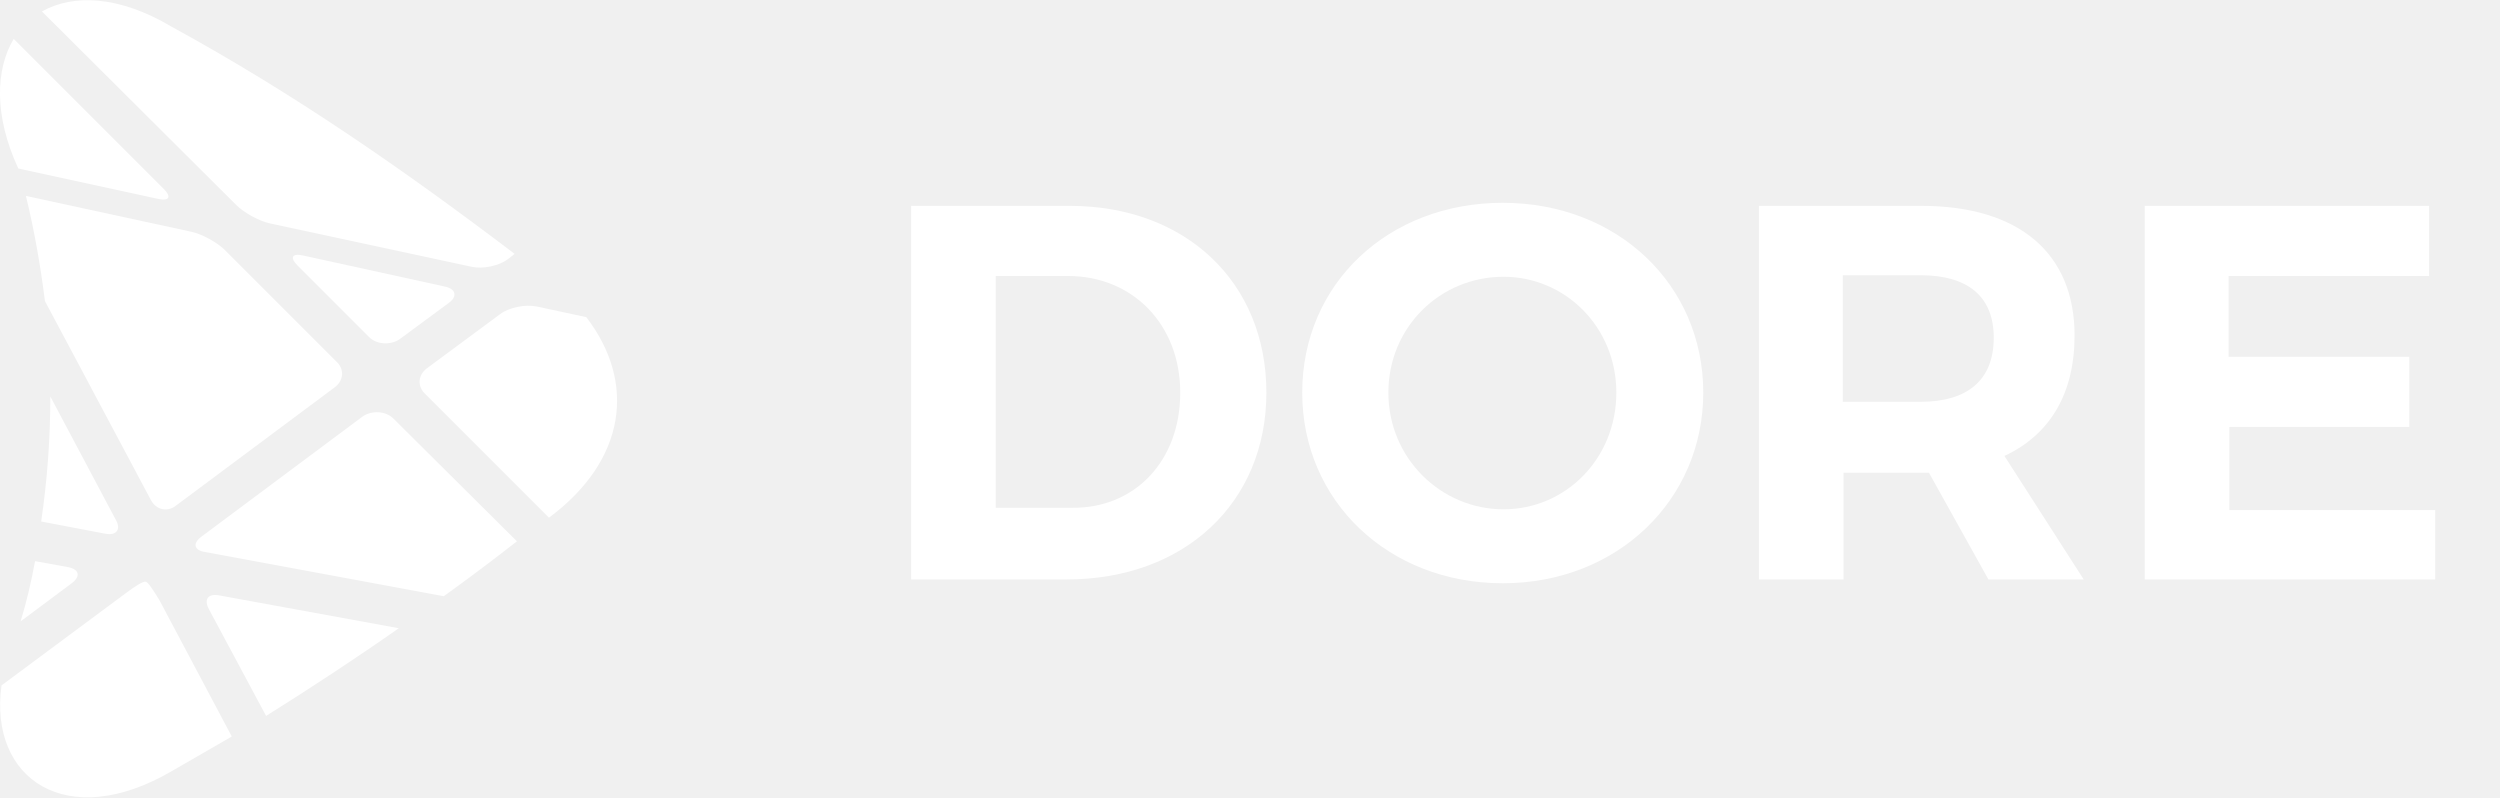
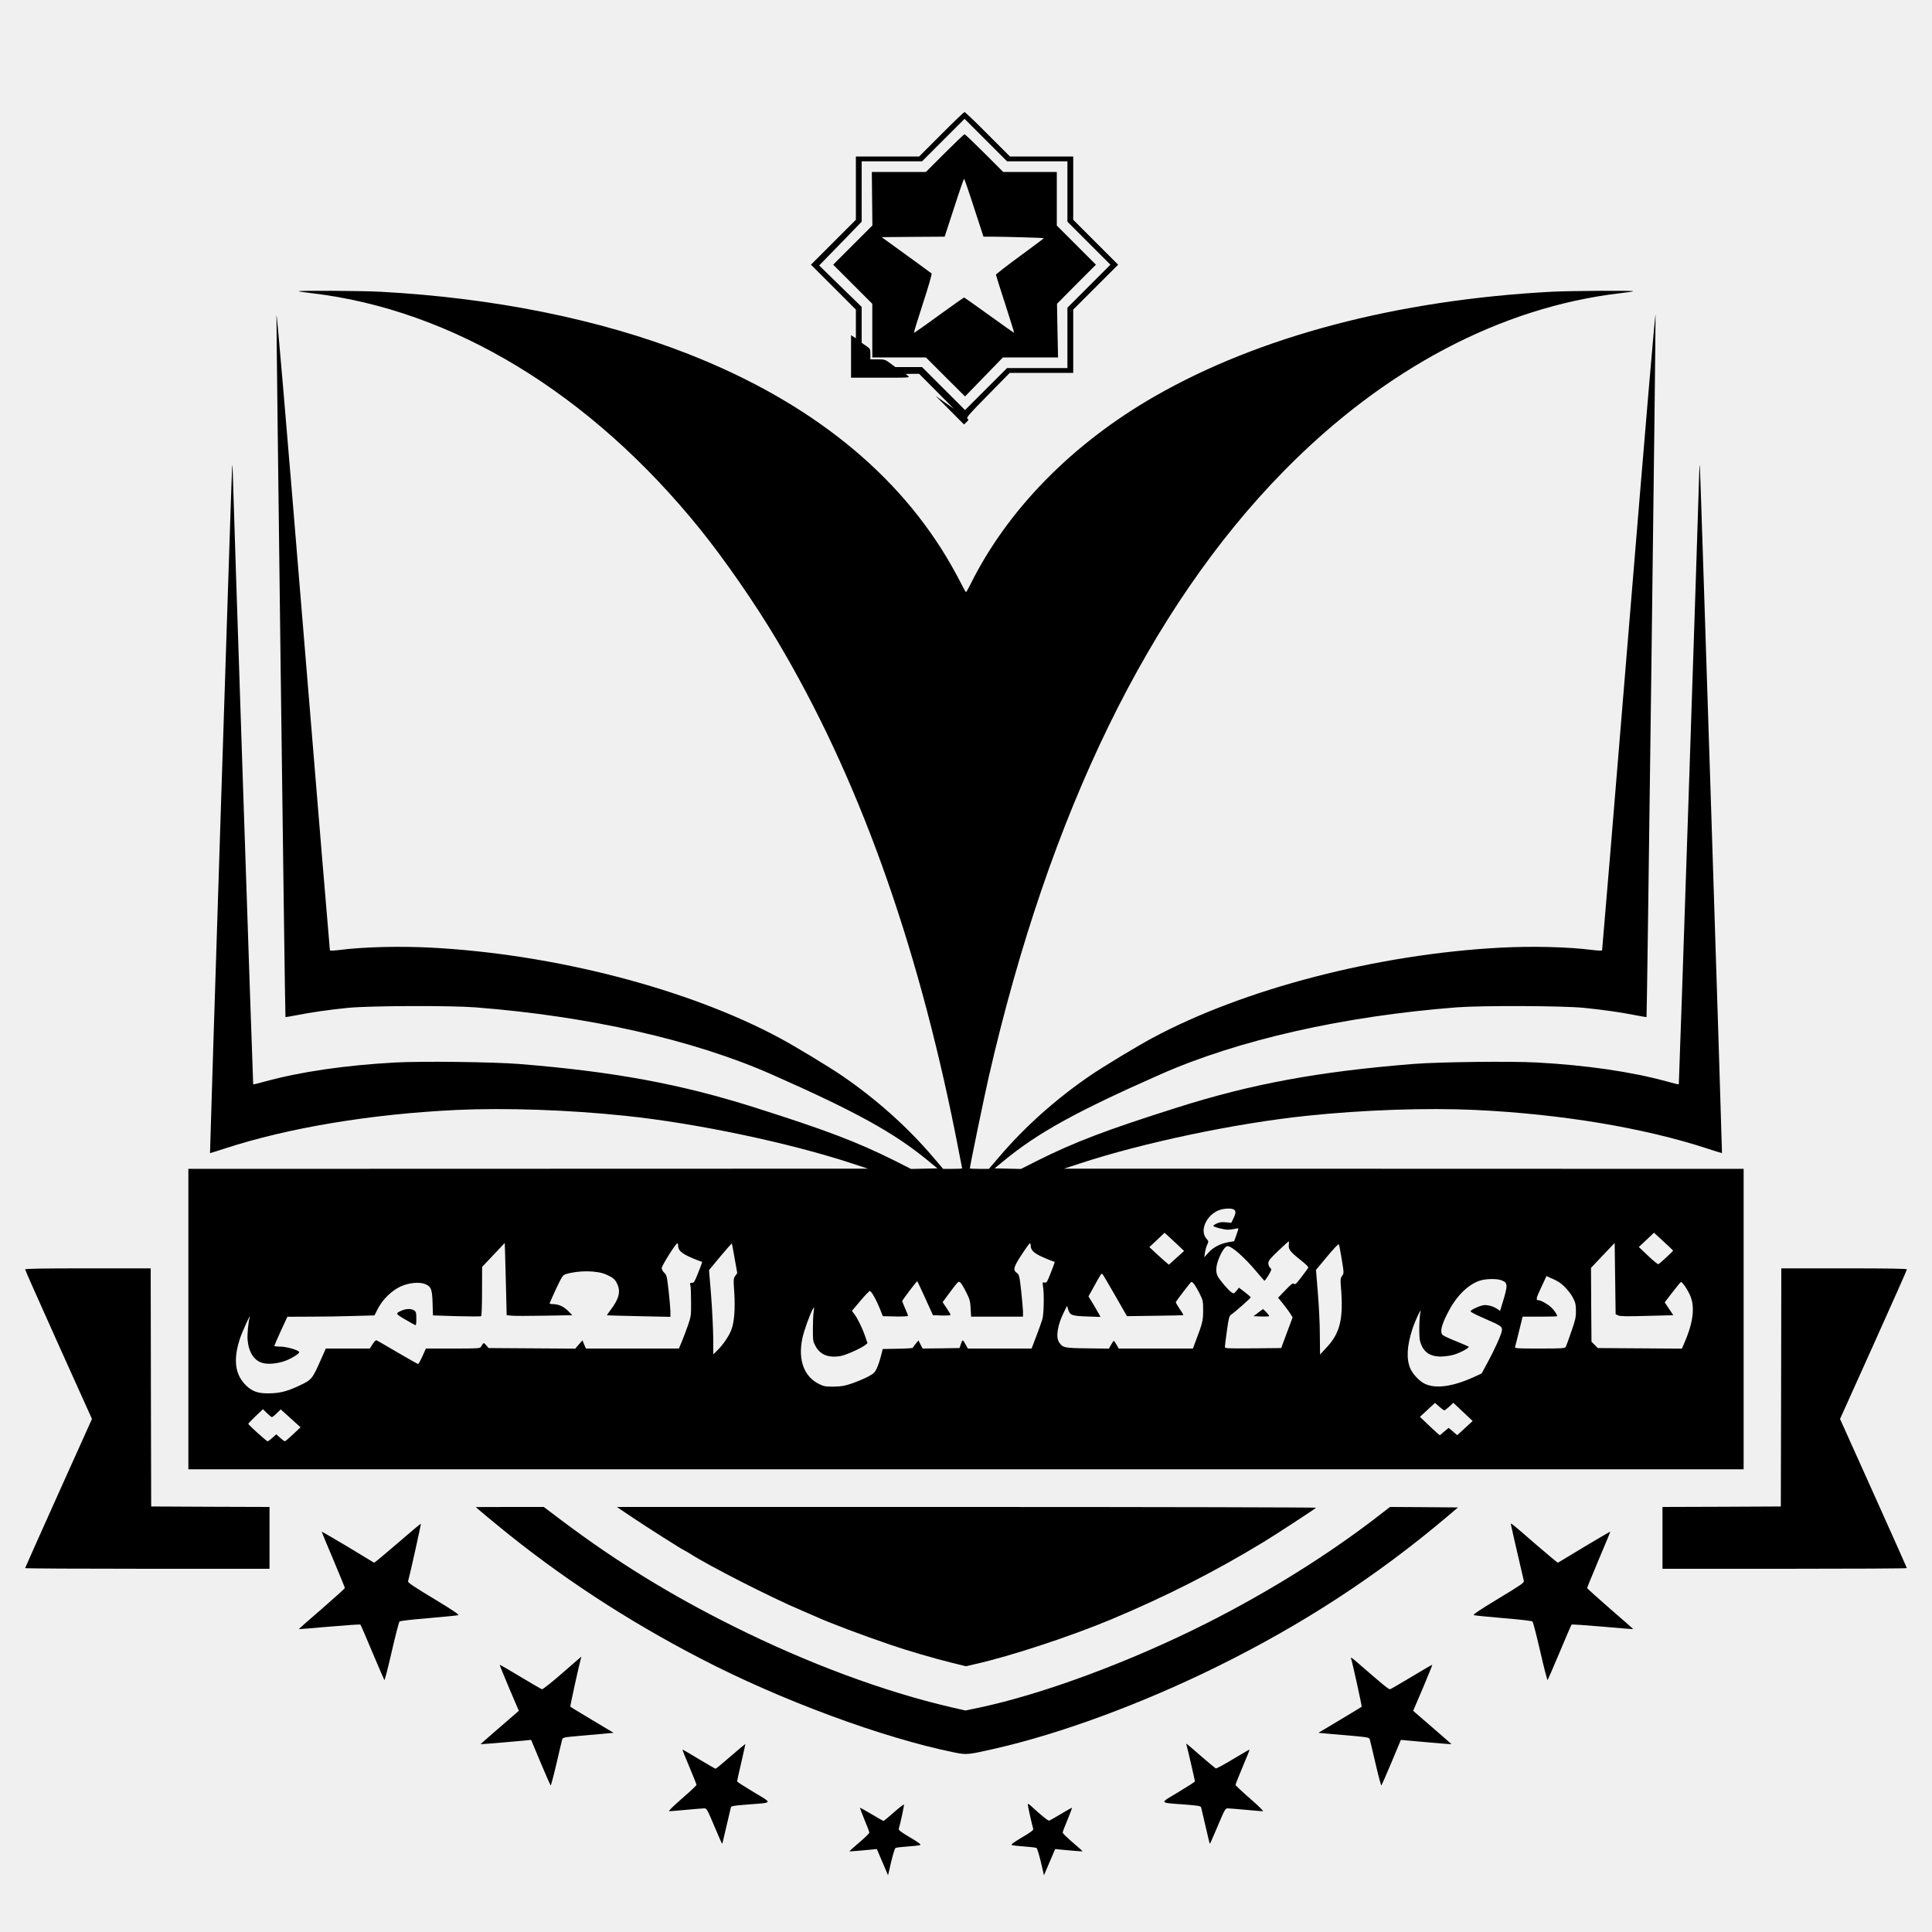
- <svg xmlns="http://www.w3.org/2000/svg" version="1.1" id="Layer_1" x="0px" y="0px" viewBox="0 0 327.9 104.6" style="enable-background:new 0 0 327.9 104.6;" xml:space="preserve">
-   <style type="text/css">
- 	.st0{fill:#FFFFFF;}
- </style>
-   <g>
-     <path class="st0" d="M27.4,79.9l7.5,14c5.9-3.7,11.7-7.5,17.4-11.5l-23.5-4.3C27.3,77.8,26.7,78.6,27.4,79.9z" />
-     <path class="st0" d="M19.1,76.3c-0.3-0.1-1.4,0.6-2.6,1.5L0.2,89.9c-1.7,12.3,8.6,19.3,22.4,11.2c2.6-1.5,5.2-3,7.8-4.5l-9.5-17.9   C20.1,77.4,19.4,76.3,19.1,76.3z" />
-     <path class="st0" d="M65.6,41.2L56,48.3c-1.2,0.9-1.3,2.4-0.2,3.4L72,67.9c10.1-7.5,11.5-17.7,4.9-26.3l-6.5-1.4   C68.9,39.9,66.8,40.3,65.6,41.2z" />
-     <path class="st0" d="M51.6,54.9c-1-1-2.8-1.1-4-0.3L26.4,70.4c-1.2,0.9-0.9,1.8,0.5,2l31.3,5.8c3.2-2.3,6.4-4.7,9.6-7.2L51.6,54.9z   " />
-     <path class="st0" d="M58.4,37.6l-18.7-4.1c-1.4-0.3-1.7,0.3-0.7,1.3l9.4,9.4c1,1,2.8,1.1,4,0.3l6.5-4.8   C60,38.9,59.8,37.9,58.4,37.6z" />
-     <path class="st0" d="M21.5,24.8L1.8,5.1c-2.4,4-2.6,10.1,0.6,17l18.4,4C22.2,26.4,22.5,25.8,21.5,24.8z" />
-     <path class="st0" d="M15.2,68.2L6.6,52c0,5.5-0.4,11-1.2,16.4l8.4,1.6C15.3,70.3,15.9,69.4,15.2,68.2z" />
-     <path class="st0" d="M35.4,29.3L61.9,35c1.4,0.3,3.5-0.1,4.7-1l0.9-0.7c-14.5-11-28.9-21-45-29.8c-6.9-4.1-12.9-4.3-17-2L31,26.9   C32,27.9,34,29,35.4,29.3z" />
-     <path class="st0" d="M9,74.4l-4.4-0.8c-0.5,2.7-1.1,5.3-1.9,7.9l6.7-5C10.6,75.6,10.4,74.7,9,74.4z" />
-     <path class="st0" d="M19.8,65.6c0.7,1.3,2.2,1.6,3.3,0.7l20.8-15.5c1.2-0.9,1.3-2.4,0.2-3.4L29.5,32.8c-1-1-3-2.1-4.4-2.4L3.4,25.7   c1.1,4.5,1.9,9.1,2.5,13.8L19.8,65.6z" />
-   </g>
-   <g>
-     <path class="st0" d="M166.1,51.5c0,14.4-10.7,24.5-26.2,24.5h-20.4V27h20.8C155.5,27,166.1,37,166.1,51.5z M154.8,51.5   c0-9-6.3-15.3-14.7-15.3h-9.5v30.4h10C148.8,66.7,154.8,60.5,154.8,51.5z" />
-     <path class="st0" d="M223.4,51.5c0,14.1-11.3,25-26.3,25s-26.3-10.8-26.3-25c0-14.3,11.3-24.9,26.3-24.9S223.4,37.3,223.4,51.5z    M182.1,51.5c0,8.6,6.9,15.3,15.1,15.3c8.2,0,14.8-6.7,14.8-15.3s-6.7-15.2-14.8-15.2C188.9,36.3,182.1,42.9,182.1,51.5z" />
-     <path class="st0" d="M260.8,76L253,62h-1h-10.2v14h-11.1V27H252c12.8,0,20.1,6.2,20.1,17c0,7.6-3.2,13-9.2,15.8L273.3,76H260.8z    M241.7,52.7h10.2c6.1,0,9.6-2.8,9.6-8.4c0-5.5-3.5-8.2-9.6-8.2h-10.2V52.7z" />
-     <path class="st0" d="M318.6,27v9.2h-26.3v10.6H316V56h-23.6v10.9h27V76h-38.1V27H318.6z" />
+ <svg xmlns="http://www.w3.org/2000/svg" version="1.0" width="2000pt" height="2000pt" viewBox="0 0 2000 2000" preserveAspectRatio="xMidYMid meet">
+   <g transform="translate(0,2000) scale(0.1,-0.1)" fill="#000000" stroke="none">
+     <path d="M9745 18610 l-230 -230 -327 0 -328 0 0 -327 0 -328 -232 -232 -233 -233 233 -233 232 -232 0 -149 0 -148 -25 16 -25 16 0 -220 0 -220 306 0 c306 0 306 0 283 20 l-24 19 70 1 70 0 180 -181 180 -181 -95 67 -95 67 147 -148 147 -148 26 24 c23 22 24 26 10 36 -14 11 15 44 211 243 l227 231 328 0 329 0 0 327 0 328 232 232 233 233 -233 233 -232 232 0 328 0 327 -328 0 -327 0 -230 230 c-126 127 -234 230 -240 230 -6 0 -114 -103 -240 -230z m993 -280 l312 0 0 -312 0 -313 222 -222 223 -223 -223 -223 -222 -222 0 -313 0 -312 -312 0 -313 0 -217 -217 -218 -218 -223 223 -222 222 -138 0 -138 0 -54 40 c-52 38 -57 40 -130 40 l-75 0 0 55 c0 53 -1 55 -45 85 l-45 31 0 186 0 186 -220 214 -220 215 220 226 220 227 0 313 0 312 313 0 312 0 220 220 220 220 220 -220 220 -220 313 0z" />
+     <path d="M9780 18415 l-195 -195 -280 0 -280 0 3 -277 3 -277 -203 -203 -203 -203 203 -203 202 -202 0 -278 0 -277 277 0 278 0 202 -202 203 -202 196 202 196 202 285 0 286 0 -6 278 -5 277 201 203 202 202 -203 203 -202 202 0 278 0 277 -278 0 -277 0 -195 195 c-107 107 -199 195 -205 195 -6 0 -98 -88 -205 -195z m303 -565 l98 -300 97 0 c107 0 526 -12 529 -15 2 -1 -110 -84 -247 -185 -138 -101 -250 -188 -250 -194 0 -5 43 -142 96 -304 52 -162 94 -295 92 -297 -2 -1 -117 80 -257 181 -140 101 -257 184 -261 184 -4 0 -121 -83 -261 -184 -139 -102 -255 -183 -258 -181 -2 3 40 140 94 306 54 165 94 304 89 308 -5 4 -123 91 -263 192 l-254 184 326 3 326 2 98 300 c53 165 100 300 103 300 3 0 50 -135 103 -300z" />
+     <path d="M3092 16985 c3 -3 63 -12 134 -20 1459 -171 2886 -1037 4019 -2440 256 -317 574 -776 799 -1155 830 -1393 1442 -3088 1847 -5112 38 -191 69 -350 69 -353 0 -3 -44 -5 -98 -5 l-99 0 -109 128 c-262 307 -585 595 -934 834 -137 94 -481 302 -648 392 -948 510 -2334 869 -3607 936 -331 17 -698 8 -949 -24 -68 -8 -99 -9 -101 -2 -2 6 -127 1507 -277 3336 -179 2180 -274 3294 -276 3235 -3 -105 88 -7258 93 -7263 2 -2 50 6 107 17 155 31 342 58 543 78 227 22 1055 25 1315 5 1172 -91 2261 -337 3070 -695 869 -384 1266 -603 1618 -893 l96 -79 -137 -3 -136 -3 -168 85 c-388 194 -714 318 -1443 549 -774 246 -1466 374 -2450 453 -267 21 -1006 30 -1281 15 -512 -28 -979 -96 -1339 -195 -69 -19 -127 -33 -129 -31 -3 3 -206 6084 -212 6350 -2 50 -4 72 -6 50 -5 -49 -232 -7109 -229 -7112 1 -1 69 20 151 47 661 216 1517 358 2405 400 505 23 1158 1 1745 -61 731 -76 1696 -279 2345 -493 l165 -54 -3517 -1 -3518 -1 0 -1555 0 -1555 8050 0 8050 0 0 1555 0 1555 -3517 1 -3518 1 165 54 c649 214 1614 417 2345 493 587 62 1240 84 1745 61 888 -42 1744 -184 2405 -400 82 -27 150 -48 151 -47 3 3 -224 7062 -229 7112 -2 22 -4 0 -6 -50 -6 -266 -209 -6347 -212 -6350 -2 -2 -60 12 -129 31 -360 99 -827 167 -1339 195 -275 15 -1014 6 -1281 -15 -984 -79 -1676 -207 -2450 -453 -729 -231 -1055 -355 -1443 -549 l-168 -85 -136 3 -137 3 96 79 c352 290 749 509 1618 893 809 358 1898 604 3070 695 260 20 1088 17 1315 -5 201 -20 388 -47 543 -78 57 -11 105 -19 107 -17 5 5 97 7169 93 7268 -2 53 -104 -1148 -276 -3240 -150 -1829 -275 -3330 -277 -3336 -2 -7 -33 -6 -101 2 -251 32 -618 41 -949 24 -1273 -67 -2659 -426 -3607 -936 -167 -90 -511 -298 -648 -392 -349 -239 -672 -527 -934 -835 l-109 -127 -99 0 c-54 0 -98 2 -98 5 0 22 150 749 195 945 626 2732 1658 4851 3055 6274 1039 1058 2246 1696 3484 1841 71 8 131 17 134 20 9 9 -649 5 -843 -5 -1601 -85 -3033 -462 -4115 -1085 -853 -490 -1524 -1175 -1906 -1948 -21 -42 -41 -77 -44 -77 -3 0 -23 35 -44 77 -21 43 -68 129 -104 193 -544 959 -1466 1701 -2728 2196 -918 360 -2014 581 -3189 644 -194 10 -852 14 -843 5z m9679 -9505 c25 -14 24 -39 -3 -94 l-22 -45 -56 6 c-43 4 -66 1 -93 -12 -21 -9 -37 -21 -37 -25 0 -11 110 -40 151 -40 19 0 51 4 72 9 20 5 37 6 37 2 0 -3 -10 -34 -22 -68 l-22 -62 -60 -10 c-84 -15 -158 -54 -207 -109 l-42 -47 6 46 c4 26 14 63 23 82 17 35 17 36 -9 67 -71 84 5 247 137 294 49 17 120 20 147 6z m-585 -362 l72 -68 -79 -71 -79 -71 -32 27 c-18 16 -64 56 -101 91 l-69 64 79 74 78 74 30 -26 c17 -15 62 -57 101 -94z m5134 -64 c0 -7 -143 -139 -153 -141 -7 -1 -55 38 -107 88 l-95 90 79 74 78 74 99 -91 c55 -50 99 -93 99 -94z m-3978 61 c-6 -48 13 -72 118 -156 55 -43 88 -75 83 -82 -11 -20 -95 -130 -116 -154 -15 -17 -23 -20 -34 -12 -10 9 -29 -6 -87 -67 l-75 -78 55 -68 c30 -37 63 -83 74 -101 l21 -35 -59 -158 -59 -159 -291 -3 c-272 -2 -292 -1 -292 15 0 10 9 85 21 167 17 125 24 153 41 165 48 33 208 175 206 182 -2 4 -30 28 -62 53 l-60 46 -26 -32 c-27 -32 -28 -32 -53 -15 -31 20 -121 126 -142 167 -22 43 -18 103 11 178 31 79 68 132 92 132 44 0 175 -116 300 -265 41 -49 78 -91 81 -93 8 -3 71 99 71 115 0 6 -7 16 -15 23 -8 7 -15 26 -15 43 0 26 16 46 103 129 56 53 104 97 107 98 4 0 4 -16 2 -35z m-8104 -440 l7 -290 52 -5 c28 -3 181 -3 340 0 l288 5 -45 45 c-47 47 -100 70 -159 70 -17 0 -31 3 -31 8 0 4 30 71 66 149 60 127 71 144 98 152 130 42 327 40 421 -3 74 -33 93 -50 116 -101 35 -77 16 -152 -69 -264 -23 -30 -40 -56 -39 -57 1 -1 149 -5 330 -9 l327 -7 0 59 c-1 32 -9 129 -19 216 -17 145 -20 159 -45 182 -14 13 -26 35 -26 48 0 24 146 257 162 257 4 0 8 -12 8 -27 0 -47 38 -80 138 -123 51 -22 97 -40 103 -40 12 0 13 3 -38 -127 -32 -81 -40 -93 -60 -93 -21 0 -23 -3 -16 -27 4 -16 7 -93 7 -173 1 -138 -1 -149 -32 -239 -18 -51 -46 -127 -63 -167 l-31 -74 -481 0 -482 0 -18 42 -17 43 -38 -43 -37 -43 -448 3 -449 3 -25 29 c-26 31 -27 30 -54 -16 -9 -17 -34 -18 -290 -18 l-280 0 -36 -80 c-20 -44 -40 -80 -45 -80 -5 0 -100 54 -213 120 -113 66 -210 123 -217 125 -8 3 -25 -14 -41 -40 l-29 -45 -227 0 -228 0 -52 -117 c-86 -195 -95 -207 -214 -263 -134 -64 -210 -83 -327 -84 -110 -1 -169 20 -233 82 -115 111 -135 269 -62 488 23 69 114 270 100 219 -14 -48 -27 -184 -22 -234 11 -131 68 -217 157 -241 56 -15 147 -7 226 20 68 24 156 78 151 94 -7 20 -129 55 -194 56 -35 0 -63 3 -63 8 0 4 30 73 67 154 l68 147 235 1 c129 0 332 3 451 7 l215 6 37 72 c49 94 141 184 233 227 83 39 196 50 256 25 61 -26 72 -53 76 -197 l4 -127 244 -8 c134 -3 248 -4 254 0 6 4 10 94 10 258 l1 252 117 124 117 124 3 -84 c2 -46 6 -214 10 -374z m2367 298 l27 -152 -20 -28 c-20 -28 -20 -36 -11 -172 11 -169 0 -314 -32 -392 -24 -62 -90 -158 -146 -211 l-39 -38 -1 178 c-1 97 -11 293 -22 436 l-21 258 116 140 c64 76 118 137 120 136 1 -2 15 -72 29 -155z m3065 130 c0 -47 38 -80 138 -123 51 -22 97 -40 103 -40 12 0 13 3 -38 -128 -33 -84 -39 -93 -60 -89 -22 4 -22 2 -16 -37 13 -75 9 -288 -6 -341 -8 -27 -36 -107 -63 -177 l-49 -128 -330 0 -330 0 -17 31 c-36 66 -38 66 -54 18 l-15 -44 -191 -3 -191 -2 -22 42 -21 42 -29 -35 c-16 -19 -29 -37 -29 -41 0 -4 -70 -9 -156 -10 l-156 -3 -19 -74 c-10 -41 -29 -97 -42 -125 -21 -45 -32 -55 -93 -88 -38 -20 -112 -51 -164 -69 -79 -27 -111 -32 -190 -33 -85 -1 -101 2 -152 27 -154 76 -218 248 -173 468 16 80 79 255 110 309 14 23 15 21 8 -30 -5 -30 -8 -111 -8 -180 0 -119 1 -127 29 -178 48 -86 130 -119 251 -101 58 9 213 78 263 116 l22 18 -23 70 c-28 82 -79 187 -114 233 l-24 32 88 104 c48 58 93 103 98 102 17 -4 66 -91 101 -178 l33 -83 131 -3 c76 -1 130 1 130 7 0 5 -13 39 -30 76 -16 37 -30 71 -30 76 0 11 152 211 156 206 2 -2 39 -82 83 -178 l79 -174 91 -3 c51 -1 91 1 91 6 0 6 -18 37 -41 71 l-41 61 82 111 c80 106 83 109 102 92 10 -9 38 -55 60 -100 37 -73 42 -94 46 -168 l5 -85 268 0 269 0 0 53 c-1 28 -9 126 -19 216 -18 156 -20 165 -45 184 -42 31 -34 61 51 190 42 65 80 117 85 117 4 0 8 -12 8 -27z m3220 -141 c23 -142 23 -143 3 -170 -17 -24 -18 -37 -12 -112 28 -330 -7 -479 -149 -630 l-67 -72 -2 203 c0 112 -10 310 -21 439 l-19 234 115 138 c75 90 118 134 122 126 4 -7 17 -77 30 -156z m2861 -579 c20 -10 90 -11 298 -5 l273 7 -44 66 -45 67 79 103 c44 57 84 105 88 107 15 5 78 -89 102 -153 45 -118 22 -279 -68 -483 l-23 -53 -435 3 -436 3 -32 33 -33 32 -3 383 -2 382 122 129 123 129 5 -369 5 -369 26 -12z m-5207 206 l122 -214 289 4 c160 2 292 5 294 7 3 3 -14 32 -38 65 -23 34 -40 65 -39 69 8 19 154 209 161 210 16 0 48 -45 85 -120 35 -71 37 -80 37 -175 0 -105 -7 -134 -77 -317 l-29 -78 -384 0 -384 0 -23 40 c-13 22 -25 40 -28 40 -3 0 -15 -18 -28 -41 l-23 -40 -223 3 c-241 3 -255 6 -293 64 -36 55 -14 184 54 318 l29 58 12 -39 c18 -58 38 -66 196 -71 l138 -5 -12 24 c-7 13 -35 61 -62 107 l-50 82 38 68 c88 161 96 174 106 164 5 -5 65 -106 132 -223z m4604 132 c51 -37 111 -106 138 -161 23 -45 28 -68 28 -130 1 -64 -6 -95 -48 -215 -26 -77 -52 -148 -57 -157 -9 -16 -32 -18 -270 -18 -243 0 -260 1 -255 18 3 9 22 83 42 165 l36 147 179 0 c99 0 179 2 179 5 0 16 -32 64 -62 91 -35 34 -107 74 -132 74 -29 0 -25 20 29 134 l54 116 56 -25 c31 -13 68 -33 83 -44z m-603 25 c65 -27 66 -46 9 -234 l-25 -82 -27 18 c-37 26 -88 42 -132 42 -37 0 -142 -46 -147 -65 -2 -6 63 -39 144 -74 174 -75 187 -84 180 -128 -7 -43 -74 -192 -149 -330 l-60 -111 -78 -36 c-224 -102 -403 -126 -516 -68 -54 28 -119 98 -144 154 -43 98 -36 236 21 410 26 81 97 233 84 178 -14 -53 -17 -250 -6 -297 28 -114 97 -166 217 -166 39 1 97 8 130 18 68 19 170 74 157 85 -4 3 -62 28 -128 55 -66 26 -128 55 -139 64 -32 28 -17 98 49 227 85 169 203 290 328 335 63 22 183 25 232 5z m-593 -1346 c4 0 27 17 51 39 l42 39 100 -94 100 -94 -80 -74 -80 -73 -44 38 -45 38 -46 -39 -45 -38 -35 30 c-19 17 -66 60 -103 96 l-68 65 78 72 78 72 44 -38 c24 -22 48 -39 53 -39z m-12137 -70 c5 0 28 18 50 40 l41 40 102 -92 103 -93 -76 -72 c-42 -40 -81 -73 -86 -73 -5 0 -27 16 -49 36 l-40 36 -40 -36 c-22 -20 -44 -36 -50 -36 -11 0 -200 171 -200 181 0 3 34 39 76 79 l76 72 42 -41 c23 -23 46 -41 51 -41z" />
+     <path d="M13025 6412 l-49 -37 78 -3 c43 -2 81 0 84 3 3 3 -10 21 -28 40 l-35 34 -50 -37z" />
+     <path d="M4161 6434 c-70 -30 -69 -33 31 -92 51 -30 99 -56 106 -59 9 -4 12 13 12 65 0 62 -3 73 -22 86 -28 20 -82 20 -127 0z" />
+     <path d="M260 6859 c0 -7 156 -357 346 -780 l346 -768 -346 -769 c-190 -423 -346 -772 -346 -775 0 -4 569 -7 1265 -7 l1265 0 0 320 0 320 -612 2 -613 3 -3 1233 -2 1232 -650 0 c-478 0 -650 -3 -650 -11z" />
+     <path d="M18438 5638 l-3 -1233 -612 -3 -613 -2 0 -320 0 -320 1265 0 c696 0 1265 3 1265 7 0 3 -156 352 -346 775 l-346 769 346 768 c190 423 346 773 346 780 0 8 -172 11 -650 11 l-650 0 -2 -1232z" />
+     <path d="M4965 4364 c22 -19 107 -90 189 -157 635 -522 1329 -977 2096 -1375 836 -434 1886 -822 2627 -973 129 -26 141 -25 409 36 694 157 1541 470 2329 860 877 434 1638 931 2359 1539 l119 101 -352 3 -352 2 -107 -83 c-522 -405 -1145 -794 -1792 -1121 -791 -399 -1696 -735 -2361 -875 l-135 -28 -145 33 c-701 163 -1487 455 -2259 840 -654 326 -1212 670 -1778 1096 l-183 138 -352 0 -352 -1 40 -35z" />
+     <path d="M6430 4370 c25 -16 81 -54 125 -84 138 -93 521 -336 530 -336 3 0 30 -16 60 -35 202 -129 842 -455 1150 -585 55 -23 123 -53 150 -65 132 -61 472 -189 770 -291 168 -58 462 -144 642 -188 l142 -35 103 24 c360 81 980 285 1403 462 563 236 1063 489 1575 800 106 64 522 335 544 355 6 4 -1621 8 -3614 8 l-3624 0 44 -30z" />
+     <path d="M4116 4025 c-131 -113 -240 -204 -244 -202 -4 3 -127 77 -274 166 -148 88 -268 158 -268 155 0 -3 54 -133 120 -289 66 -157 120 -289 120 -294 0 -5 -108 -102 -240 -217 -132 -114 -239 -208 -238 -209 2 -1 145 11 318 26 173 15 318 25 321 21 4 -4 60 -133 124 -287 65 -154 121 -283 124 -287 4 -4 38 128 76 294 38 165 74 306 81 312 6 7 130 21 300 35 159 14 297 27 307 31 14 4 -52 49 -252 170 -200 120 -270 168 -267 179 22 79 136 594 133 597 -2 3 -111 -88 -241 -201z" />
+     <path d="M15640 4223 c0 -7 51 -230 135 -589 4 -18 -31 -42 -266 -184 -200 -121 -266 -166 -252 -170 10 -4 148 -17 307 -31 170 -14 294 -28 300 -35 7 -6 43 -147 81 -312 38 -166 72 -298 76 -294 3 4 59 133 124 287 64 154 120 283 124 287 3 4 148 -6 321 -21 173 -15 316 -27 317 -26 2 1 -105 95 -237 209 -132 115 -240 212 -240 217 0 5 54 137 120 294 66 156 120 286 120 289 0 3 -120 -67 -267 -155 -148 -89 -271 -163 -275 -166 -4 -2 -109 86 -235 195 -237 206 -253 219 -253 205z" />
+     <path d="M5820 2679 c-114 -99 -201 -168 -210 -166 -8 2 -109 61 -224 130 -116 70 -211 125 -213 123 -2 -1 42 -109 97 -240 l101 -236 -26 -23 c-14 -12 -103 -89 -199 -172 -95 -82 -173 -151 -172 -151 1 -2 400 32 477 40 l47 5 97 -232 c54 -128 101 -235 105 -240 3 -4 30 95 59 220 29 126 56 239 60 253 8 25 10 25 197 42 104 9 222 20 263 23 l73 7 -221 132 c-122 73 -224 135 -227 138 -4 5 96 458 111 506 3 6 3 12 2 12 -1 -1 -90 -77 -197 -171z" />
+     <path d="M13984 2839 c16 -47 116 -502 112 -507 -3 -3 -105 -65 -227 -138 l-221 -132 73 -7 c41 -3 159 -14 263 -23 187 -17 189 -17 197 -42 4 -14 31 -127 60 -253 29 -125 56 -224 59 -220 4 5 51 112 105 240 l97 232 47 -5 c77 -8 476 -42 477 -40 1 0 -77 69 -172 151 -96 83 -185 160 -199 172 l-26 23 101 236 c55 131 99 239 97 240 -2 2 -97 -53 -213 -123 -115 -69 -216 -128 -224 -130 -13 -3 -68 41 -349 286 -33 29 -59 47 -57 40z" />
+     <path d="M7565 1820 c-83 -72 -153 -130 -157 -130 -4 0 -82 45 -174 100 -91 56 -168 100 -169 98 -2 -2 30 -82 71 -178 40 -96 74 -180 74 -187 0 -6 -68 -70 -151 -142 -90 -78 -143 -131 -132 -131 10 0 90 7 178 15 88 8 172 15 186 15 25 0 31 -12 104 -185 43 -102 79 -184 81 -182 2 1 21 81 43 177 23 96 43 184 46 196 4 19 16 21 176 34 266 20 260 9 61 128 -95 57 -172 107 -172 111 0 5 20 93 44 197 24 104 43 190 42 191 -1 1 -69 -56 -151 -127z" />
+     <path d="M12283 1935 c9 -29 87 -366 87 -376 0 -4 -77 -54 -172 -111 -199 -119 -205 -108 61 -128 160 -13 172 -15 176 -34 3 -12 23 -100 46 -196 22 -96 41 -176 43 -177 2 -2 38 80 81 182 73 173 79 185 104 185 14 0 98 -7 186 -15 88 -8 168 -15 178 -15 11 0 -42 53 -132 131 -83 72 -151 136 -151 142 0 7 34 91 74 187 41 96 73 176 71 178 -1 2 -78 -43 -170 -98 -92 -56 -173 -99 -179 -97 -6 3 -70 56 -142 118 -179 156 -168 148 -161 124z" />
+     <path d="M9255 1240 c-55 -49 -104 -89 -108 -90 -5 0 -61 31 -125 70 -64 38 -118 68 -120 66 -1 -2 20 -58 47 -124 28 -66 51 -126 50 -133 0 -8 -47 -54 -105 -103 -57 -49 -103 -90 -102 -91 3 -2 152 10 239 19 l46 5 58 -136 58 -136 32 138 c18 75 38 141 45 145 7 4 63 11 124 15 61 4 119 11 130 14 14 6 -9 24 -103 80 -93 55 -121 76 -117 89 16 51 57 243 54 251 -1 5 -48 -30 -103 -79z" />
+     <path d="M10640 1318 c0 -15 43 -209 56 -250 4 -13 -24 -34 -117 -89 -94 -56 -117 -74 -103 -80 11 -3 69 -10 130 -14 61 -4 117 -11 124 -15 7 -4 27 -70 45 -145 l32 -138 58 136 58 136 46 -5 c87 -9 236 -21 239 -19 1 1 -45 42 -102 91 -58 49 -105 95 -105 103 -1 7 22 67 50 133 27 66 48 122 47 124 -2 2 -53 -26 -113 -63 -61 -36 -116 -68 -123 -70 -10 -5 -76 48 -194 156 -22 19 -28 21 -28 9z" />
  </g>
</svg>
